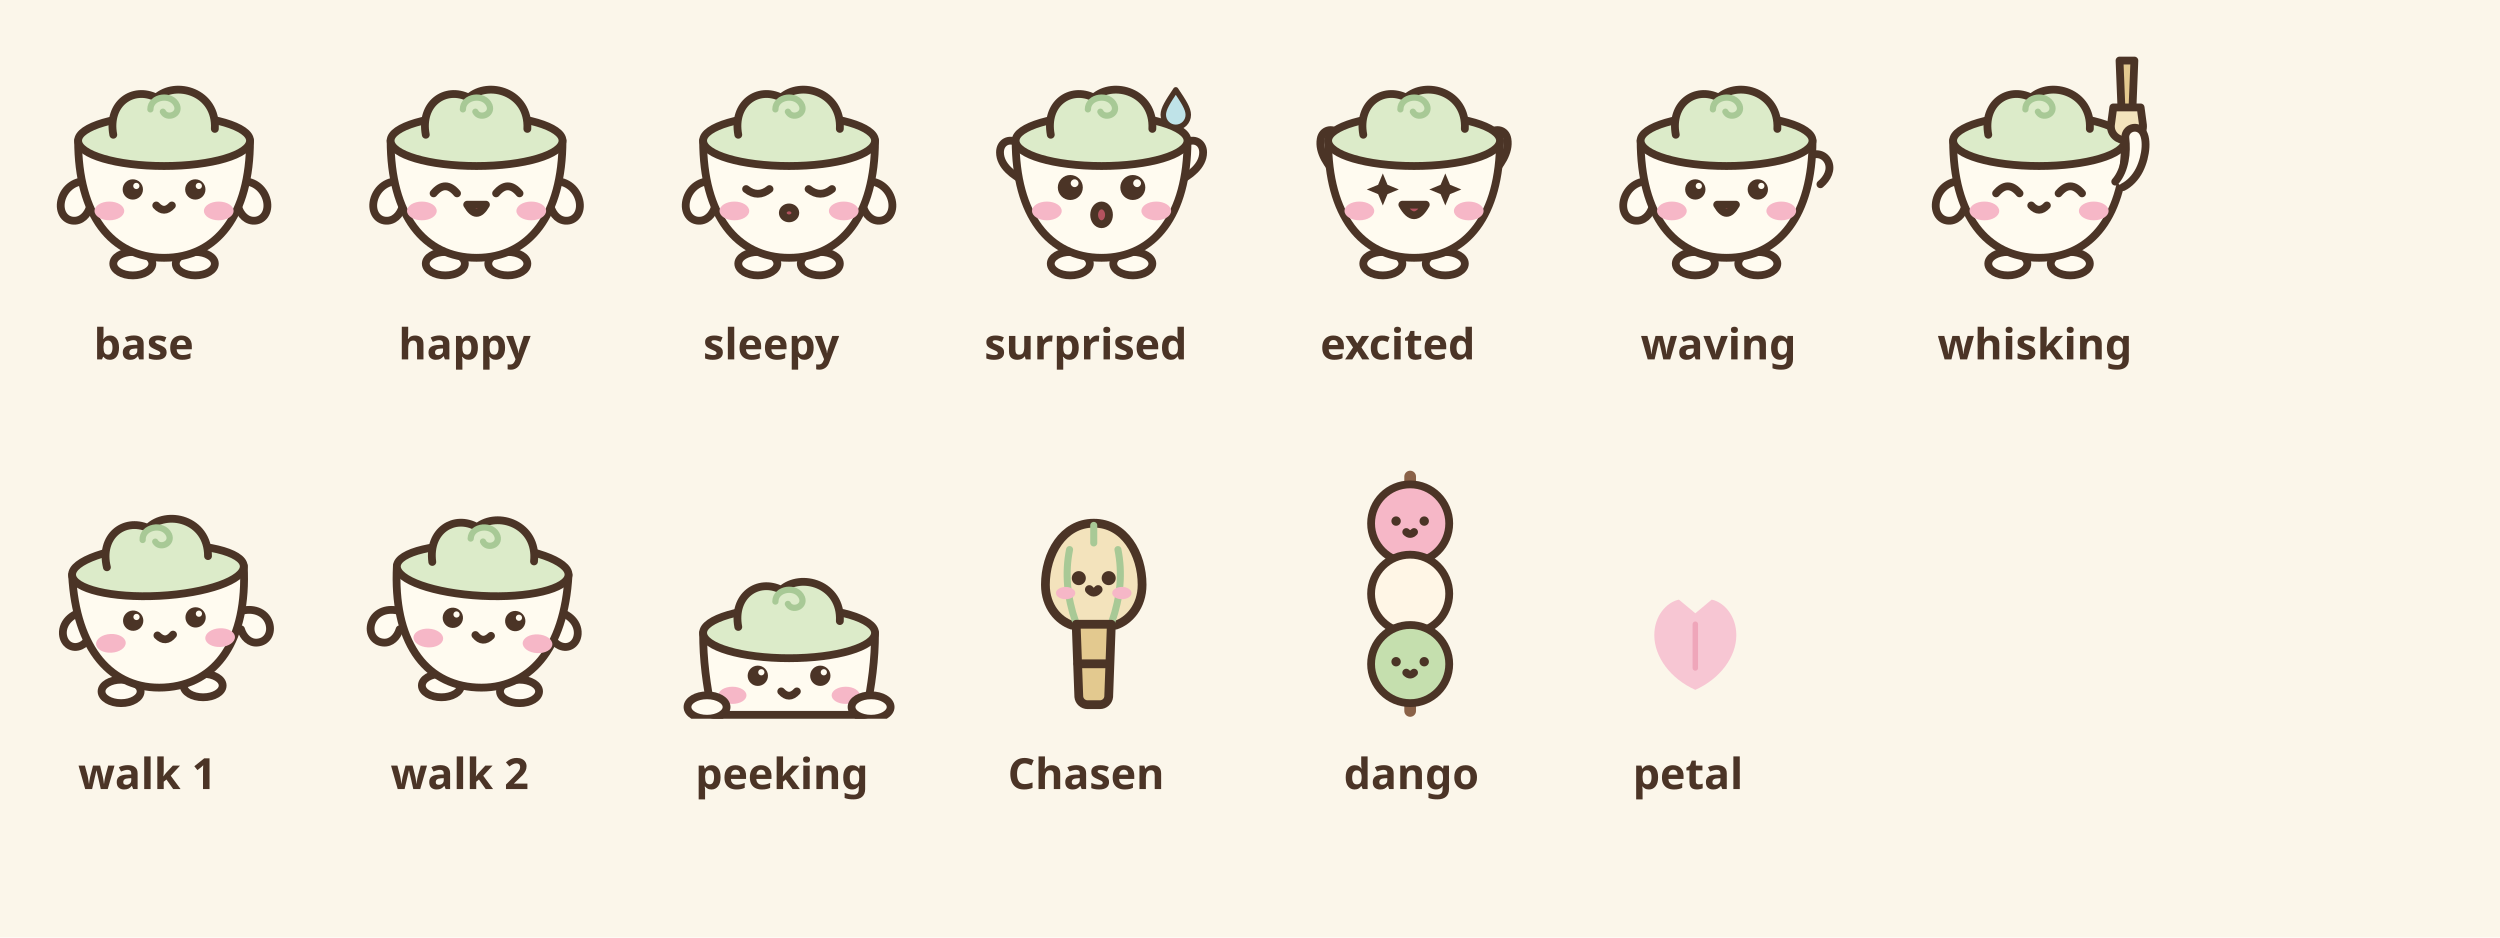
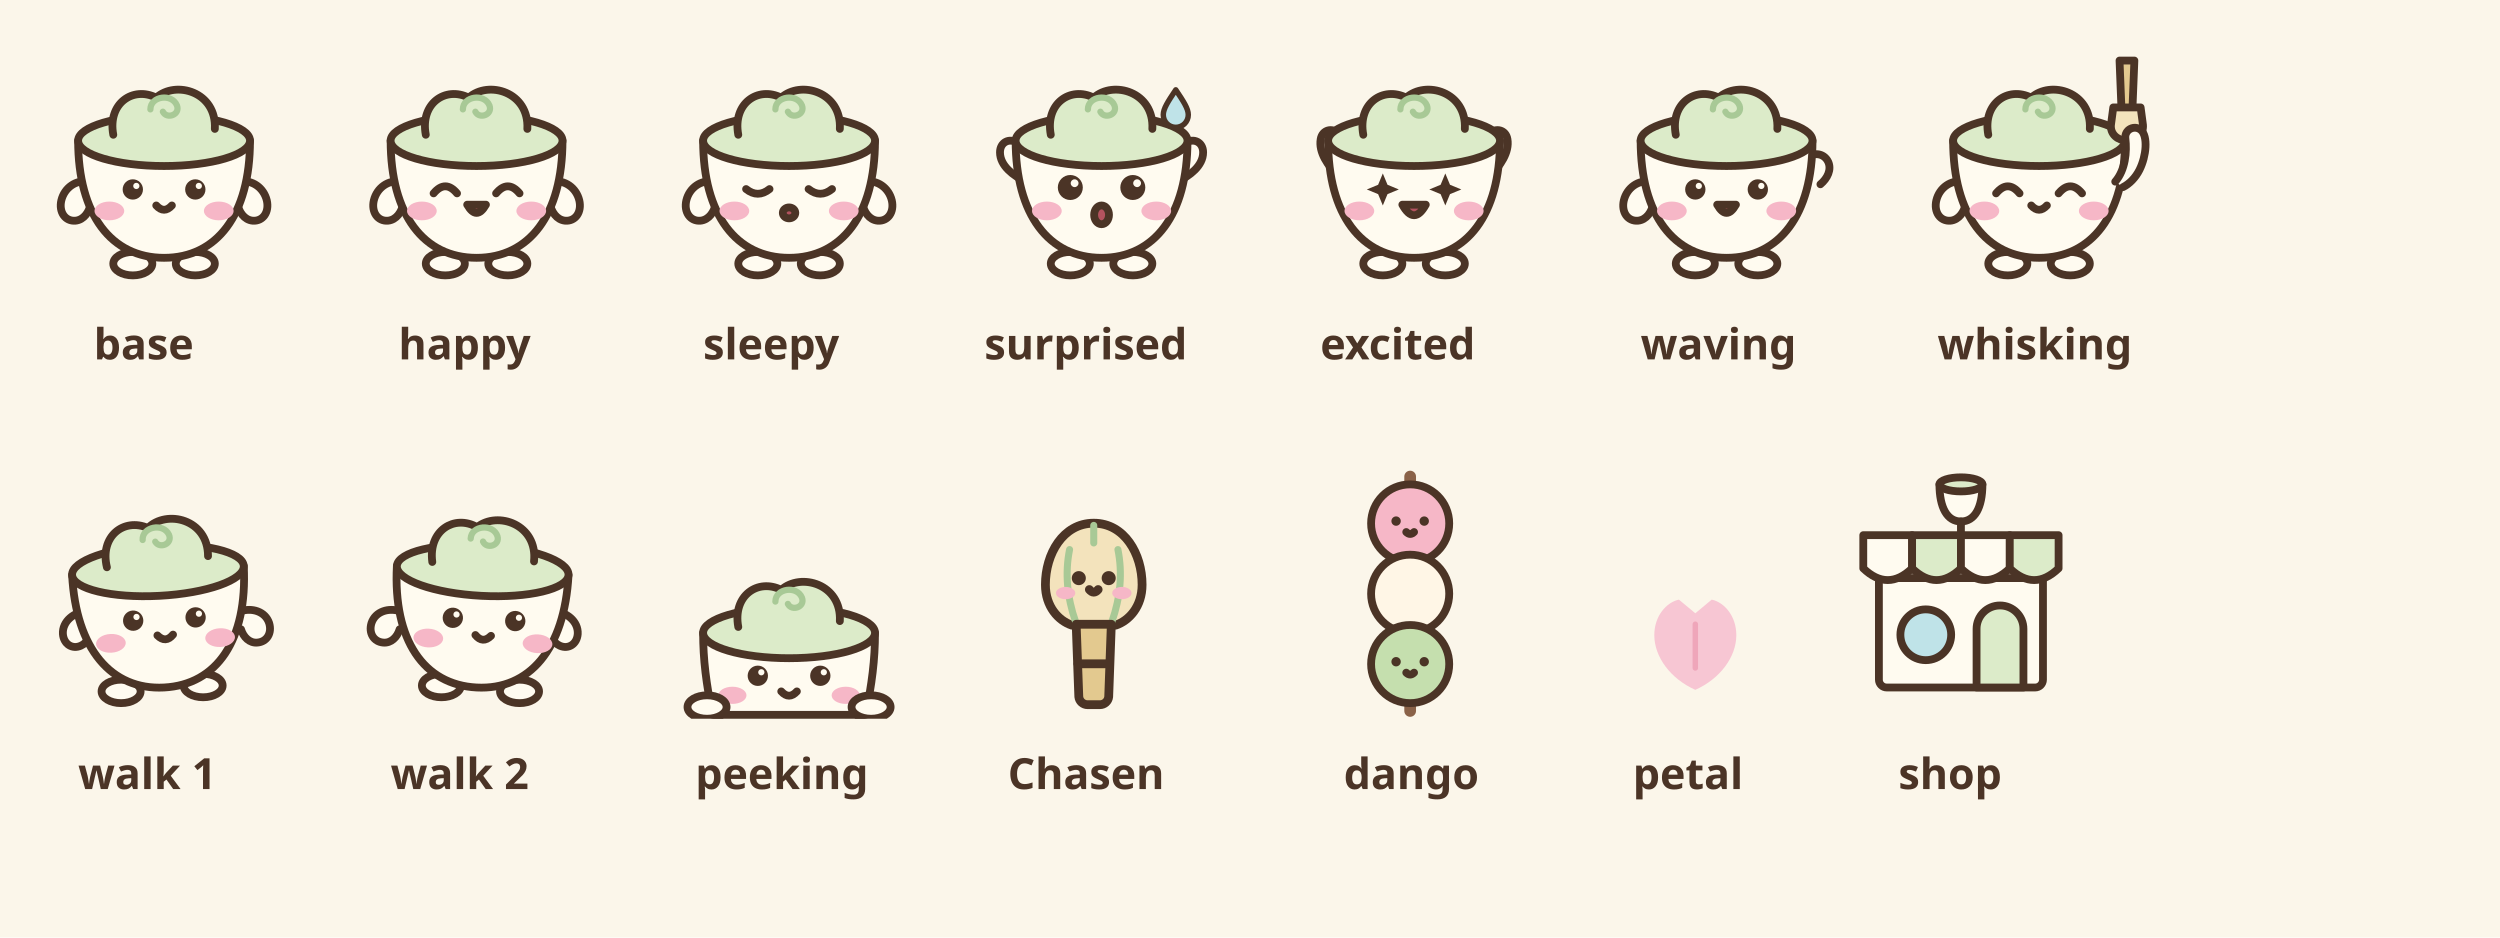
<svg xmlns="http://www.w3.org/2000/svg" viewBox="0 0 640 240" width="640" height="240">
  <defs>
    <symbol id="m-base" viewBox="0 0 64 64">
      <path class="m-o m-c m-arm-l" stroke="#4B3426" stroke-width="2" stroke-linejoin="round" stroke-linecap="round" fill="#FFFBF0" d="M12.5 36.5c-3-.5-6 1.5-6.8 4.8-.7 3 1 5.4 3.6 5.2 2.2-.2 3.6-2.3 4-4.6" />
      <path class="m-o m-c m-arm-r" stroke="#4B3426" stroke-width="2" stroke-linejoin="round" stroke-linecap="round" fill="#FFFBF0" d="M51.5 36.5c3-.5 6 1.5 6.8 4.8.7 3-1 5.4-3.6 5.2-2.2-.2-3.6-2.3-4-4.6" />
      <g class="m-feet">
        <ellipse class="m-o m-c m-foot-l" stroke="#4B3426" stroke-width="2" stroke-linejoin="round" stroke-linecap="round" fill="#FFFBF0" cx="24" cy="57.5" rx="5" ry="3" />
        <ellipse class="m-o m-c m-foot-r" stroke="#4B3426" stroke-width="2" stroke-linejoin="round" stroke-linecap="round" fill="#FFFBF0" cx="40" cy="57.5" rx="5" ry="3" />
      </g>
      <path class="m-o m-c m-cup" stroke="#4B3426" stroke-width="2" stroke-linejoin="round" stroke-linecap="round" fill="#FFFBF0" d="M10 26c0 19 8.5 30 22 30s22-11 22-30z" />
      <g class="m-foamg">
        <ellipse class="m-o m-f" stroke="#4B3426" stroke-width="2" stroke-linejoin="round" stroke-linecap="round" fill="#DCEBC9" cx="32" cy="26" rx="22" ry="6.5" />
        <path class="m-o m-f" stroke="#4B3426" stroke-width="2" stroke-linejoin="round" stroke-linecap="round" fill="#DCEBC9" d="M19 24.5c-1.5-8 5-12.5 11-9.5 5-4.5 15.5-1.5 15 8" />
        <path class="m-s" fill="none" stroke="#A8C996" stroke-width="1.6" stroke-linecap="round" d="M28.5 18c0-3.4 5.5-4.2 6.8-1 .9 2.4-2.6 3.6-3.6 1.6" />
      </g>
      <g class="m-look">
        <g class="m-eyes">
          <circle class="m-ink" fill="#4B3426" cx="24" cy="38.5" r="2.6" />
          <circle class="m-ink" fill="#4B3426" cx="40" cy="38.5" r="2.6" />
          <circle class="m-hi" fill="#FFFBF0" cx="24.9" cy="37.6" r=".8" />
          <circle class="m-hi" fill="#FFFBF0" cx="40.9" cy="37.6" r=".8" />
        </g>
      </g>
      <ellipse class="m-blush" fill="#F6B7C7" cx="18" cy="44" rx="3.8" ry="2.4" />
      <ellipse class="m-blush" fill="#F6B7C7" cx="46" cy="44" rx="3.8" ry="2.4" />
      <path class="m-l m-mouth" fill="none" stroke="#4B3426" stroke-width="2" stroke-linecap="round" stroke-linejoin="round" d="M30 42.6q2 2.2 4 0" />
    </symbol>
    <symbol id="m-happy" viewBox="0 0 64 64">
      <path class="m-o m-c m-arm-l" stroke="#4B3426" stroke-width="2" stroke-linejoin="round" stroke-linecap="round" fill="#FFFBF0" d="M12.5 36.5c-3-.5-6 1.5-6.8 4.8-.7 3 1 5.4 3.6 5.2 2.2-.2 3.6-2.3 4-4.6" />
      <path class="m-o m-c m-arm-r" stroke="#4B3426" stroke-width="2" stroke-linejoin="round" stroke-linecap="round" fill="#FFFBF0" d="M51.5 36.5c3-.5 6 1.5 6.8 4.8.7 3-1 5.4-3.6 5.2-2.2-.2-3.6-2.3-4-4.6" />
      <g class="m-feet">
        <ellipse class="m-o m-c m-foot-l" stroke="#4B3426" stroke-width="2" stroke-linejoin="round" stroke-linecap="round" fill="#FFFBF0" cx="24" cy="57.5" rx="5" ry="3" />
        <ellipse class="m-o m-c m-foot-r" stroke="#4B3426" stroke-width="2" stroke-linejoin="round" stroke-linecap="round" fill="#FFFBF0" cx="40" cy="57.5" rx="5" ry="3" />
      </g>
      <path class="m-o m-c m-cup" stroke="#4B3426" stroke-width="2" stroke-linejoin="round" stroke-linecap="round" fill="#FFFBF0" d="M10 26c0 19 8.5 30 22 30s22-11 22-30z" />
      <g class="m-foamg">
        <ellipse class="m-o m-f" stroke="#4B3426" stroke-width="2" stroke-linejoin="round" stroke-linecap="round" fill="#DCEBC9" cx="32" cy="26" rx="22" ry="6.5" />
        <path class="m-o m-f" stroke="#4B3426" stroke-width="2" stroke-linejoin="round" stroke-linecap="round" fill="#DCEBC9" d="M19 24.5c-1.5-8 5-12.5 11-9.5 5-4.5 15.5-1.5 15 8" />
        <path class="m-s" fill="none" stroke="#A8C996" stroke-width="1.6" stroke-linecap="round" d="M28.5 18c0-3.4 5.5-4.2 6.8-1 .9 2.4-2.6 3.6-3.6 1.6" />
      </g>
      <g class="m-look">
        <g class="m-eyes">
          <path class="m-l" fill="none" stroke="#4B3426" stroke-width="2" stroke-linecap="round" stroke-linejoin="round" d="M21 39.5q3-3.6 6 0M37 39.5q3-3.6 6 0" />
        </g>
      </g>
      <ellipse class="m-blush" fill="#F6B7C7" cx="18" cy="44" rx="3.8" ry="2.4" />
      <ellipse class="m-blush" fill="#F6B7C7" cx="46" cy="44" rx="3.8" ry="2.4" />
      <path class="m-o m-in m-mouth" stroke="#4B3426" stroke-width="2" stroke-linejoin="round" stroke-linecap="round" fill="#B4535F" d="M29.6 42.4q2.4 4.2 4.8 0z" />
    </symbol>
    <symbol id="m-sleepy" viewBox="0 0 64 64">
      <path class="m-o m-c m-arm-l" stroke="#4B3426" stroke-width="2" stroke-linejoin="round" stroke-linecap="round" fill="#FFFBF0" d="M12.5 36.5c-3-.5-6 1.5-6.8 4.8-.7 3 1 5.4 3.6 5.2 2.2-.2 3.6-2.3 4-4.6" />
      <path class="m-o m-c m-arm-r" stroke="#4B3426" stroke-width="2" stroke-linejoin="round" stroke-linecap="round" fill="#FFFBF0" d="M51.5 36.5c3-.5 6 1.5 6.8 4.8.7 3-1 5.4-3.6 5.2-2.2-.2-3.6-2.3-4-4.6" />
      <g class="m-feet">
        <ellipse class="m-o m-c m-foot-l" stroke="#4B3426" stroke-width="2" stroke-linejoin="round" stroke-linecap="round" fill="#FFFBF0" cx="24" cy="57.5" rx="5" ry="3" />
        <ellipse class="m-o m-c m-foot-r" stroke="#4B3426" stroke-width="2" stroke-linejoin="round" stroke-linecap="round" fill="#FFFBF0" cx="40" cy="57.5" rx="5" ry="3" />
      </g>
      <path class="m-o m-c m-cup" stroke="#4B3426" stroke-width="2" stroke-linejoin="round" stroke-linecap="round" fill="#FFFBF0" d="M10 26c0 19 8.5 30 22 30s22-11 22-30z" />
      <g class="m-foamg">
        <ellipse class="m-o m-f" stroke="#4B3426" stroke-width="2" stroke-linejoin="round" stroke-linecap="round" fill="#DCEBC9" cx="32" cy="26" rx="22" ry="6.5" />
        <path class="m-o m-f" stroke="#4B3426" stroke-width="2" stroke-linejoin="round" stroke-linecap="round" fill="#DCEBC9" d="M19 24.5c-1.5-8 5-12.5 11-9.5 5-4.5 15.5-1.5 15 8" />
        <path class="m-s" fill="none" stroke="#A8C996" stroke-width="1.6" stroke-linecap="round" d="M28.5 18c0-3.4 5.5-4.2 6.8-1 .9 2.4-2.6 3.6-3.6 1.6" />
      </g>
      <g class="m-look">
        <g class="m-eyes">
          <path class="m-l" fill="none" stroke="#4B3426" stroke-width="2" stroke-linecap="round" stroke-linejoin="round" d="M21 38.4q3 2.4 6 0M37 38.4q3 2.4 6 0" />
        </g>
      </g>
      <ellipse class="m-blush" fill="#F6B7C7" cx="18" cy="44" rx="3.8" ry="2.4" />
      <ellipse class="m-blush" fill="#F6B7C7" cx="46" cy="44" rx="3.8" ry="2.4" />
      <ellipse class="m-o m-in m-mouth m-yawn" stroke="#4B3426" stroke-width="2" stroke-linejoin="round" stroke-linecap="round" fill="#B4535F" cx="32" cy="44.5" rx="1.6" ry="1.4" />
    </symbol>
    <symbol id="m-surprised" viewBox="0 0 64 64">
      <path class="m-o m-c m-arm-l" stroke="#4B3426" stroke-width="2" stroke-linejoin="round" stroke-linecap="round" fill="#FFFBF0" d="M12.5 36.5c-3-1.5-6.5-4-6.5-7.5 0-2.6 2.4-3.8 4.5-2.4 1.8 1.2 2.8 3.6 3 6" />
      <path class="m-o m-c m-arm-r" stroke="#4B3426" stroke-width="2" stroke-linejoin="round" stroke-linecap="round" fill="#FFFBF0" d="M51.5 36.5c3-1.5 6.5-4 6.5-7.5 0-2.6-2.4-3.8-4.5-2.4-1.8 1.2-2.8 3.6-3 6" />
      <g class="m-feet">
        <ellipse class="m-o m-c m-foot-l" stroke="#4B3426" stroke-width="2" stroke-linejoin="round" stroke-linecap="round" fill="#FFFBF0" cx="24" cy="57.5" rx="5" ry="3" />
        <ellipse class="m-o m-c m-foot-r" stroke="#4B3426" stroke-width="2" stroke-linejoin="round" stroke-linecap="round" fill="#FFFBF0" cx="40" cy="57.5" rx="5" ry="3" />
      </g>
      <path class="m-o m-c m-cup" stroke="#4B3426" stroke-width="2" stroke-linejoin="round" stroke-linecap="round" fill="#FFFBF0" d="M10 26c0 19 8.5 30 22 30s22-11 22-30z" />
      <g class="m-foamg">
        <ellipse class="m-o m-f" stroke="#4B3426" stroke-width="2" stroke-linejoin="round" stroke-linecap="round" fill="#DCEBC9" cx="32" cy="26" rx="22" ry="6.5" />
        <path class="m-o m-f" stroke="#4B3426" stroke-width="2" stroke-linejoin="round" stroke-linecap="round" fill="#DCEBC9" d="M19 24.5c-1.5-8 5-12.5 11-9.5 5-4.5 15.5-1.5 15 8" />
        <path class="m-s" fill="none" stroke="#A8C996" stroke-width="1.6" stroke-linecap="round" d="M28.5 18c0-3.4 5.5-4.2 6.8-1 .9 2.4-2.6 3.6-3.6 1.6" />
      </g>
      <g class="m-look">
        <g class="m-eyes">
          <circle class="m-ink" fill="#4B3426" cx="24" cy="38" r="3.2" />
          <circle class="m-ink" fill="#4B3426" cx="40" cy="38" r="3.2" />
          <circle class="m-hi" fill="#FFFBF0" cx="25.1" cy="36.9" r="1" />
          <circle class="m-hi" fill="#FFFBF0" cx="41.1" cy="36.9" r="1" />
        </g>
      </g>
      <ellipse class="m-blush" fill="#F6B7C7" cx="18" cy="44" rx="3.8" ry="2.4" />
      <ellipse class="m-blush" fill="#F6B7C7" cx="46" cy="44" rx="3.8" ry="2.4" />
      <ellipse class="m-o m-in m-mouth" stroke="#4B3426" stroke-width="2" stroke-linejoin="round" stroke-linecap="round" fill="#B4535F" cx="32" cy="45" rx="1.9" ry="2.4" />
      <path class="m-o m-sweat" stroke="#4B3426" stroke-width="1.4" stroke-linejoin="round" stroke-linecap="round" fill="#BFE3E8" d="M51 13c-2 3-3.2 4.8-3.2 6.4a3.2 3.2 0 0 0 6.4 0c0-1.6-1.2-3.4-3.2-6.4z" />
    </symbol>
    <symbol id="m-excited" viewBox="0 0 64 64">
      <path class="m-o m-c m-arm-l" stroke="#4B3426" stroke-width="2" stroke-linejoin="round" stroke-linecap="round" fill="#FFFBF0" d="M12.5 35c-2.5-2.5-5-6-4.4-9.4.4-2.4 3-3 4.6-1.4 1.6 1.6 2 4.4 1.8 7" />
      <path class="m-o m-c m-arm-r" stroke="#4B3426" stroke-width="2" stroke-linejoin="round" stroke-linecap="round" fill="#FFFBF0" d="M51.5 35c2.5-2.5 5-6 4.4-9.4-.4-2.4-3-3-4.6-1.4-1.6 1.6-2 4.4-1.8 7" />
      <g class="m-feet">
        <ellipse class="m-o m-c m-foot-l" stroke="#4B3426" stroke-width="2" stroke-linejoin="round" stroke-linecap="round" fill="#FFFBF0" cx="24" cy="57.5" rx="5" ry="3" />
        <ellipse class="m-o m-c m-foot-r" stroke="#4B3426" stroke-width="2" stroke-linejoin="round" stroke-linecap="round" fill="#FFFBF0" cx="40" cy="57.5" rx="5" ry="3" />
      </g>
      <path class="m-o m-c m-cup" stroke="#4B3426" stroke-width="2" stroke-linejoin="round" stroke-linecap="round" fill="#FFFBF0" d="M10 26c0 19 8.5 30 22 30s22-11 22-30z" />
      <g class="m-foamg">
        <ellipse class="m-o m-f" stroke="#4B3426" stroke-width="2" stroke-linejoin="round" stroke-linecap="round" fill="#DCEBC9" cx="32" cy="26" rx="22" ry="6.5" />
        <path class="m-o m-f" stroke="#4B3426" stroke-width="2" stroke-linejoin="round" stroke-linecap="round" fill="#DCEBC9" d="M19 24.5c-1.5-8 5-12.5 11-9.5 5-4.5 15.5-1.5 15 8" />
        <path class="m-s" fill="none" stroke="#A8C996" stroke-width="1.6" stroke-linecap="round" d="M28.5 18c0-3.4 5.5-4.2 6.8-1 .9 2.4-2.6 3.6-3.6 1.6" />
      </g>
      <g class="m-look">
        <g class="m-eyes">
          <path class="m-ink" fill="#4B3426" d="M24 34.4l1.2 2.9 2.9 1.2-2.9 1.2-1.2 2.9-1.2-2.9-2.9-1.2 2.9-1.2zM40 34.4l1.2 2.9 2.9 1.2-2.9 1.2-1.2 2.9-1.2-2.9-2.9-1.2 2.9-1.2z" />
        </g>
      </g>
      <ellipse class="m-blush" fill="#F6B7C7" cx="18" cy="44" rx="3.8" ry="2.4" />
      <ellipse class="m-blush" fill="#F6B7C7" cx="46" cy="44" rx="3.8" ry="2.4" />
      <path class="m-o m-in m-mouth" stroke="#4B3426" stroke-width="2" stroke-linejoin="round" stroke-linecap="round" fill="#B4535F" d="M29 42.4q3 5.4 6 0z" />
    </symbol>
    <symbol id="m-wave" viewBox="0 0 64 64">
      <path class="m-o m-c m-arm-l" stroke="#4B3426" stroke-width="2" stroke-linejoin="round" stroke-linecap="round" fill="#FFFBF0" d="M12.5 36.5c-3-.5-6 1.5-6.8 4.8-.7 3 1 5.4 3.6 5.2 2.2-.2 3.6-2.3 4-4.6" />
      <g transform="rotate(-120 52 38)">
        <path class="m-o m-c m-arm-r" stroke="#4B3426" stroke-width="2" stroke-linejoin="round" stroke-linecap="round" fill="#FFFBF0" d="M51.5 36.5c3-.5 6 1.5 6.8 4.8.7 3-1 5.4-3.6 5.2-2.2-.2-3.6-2.3-4-4.6" />
      </g>
      <g class="m-feet">
        <ellipse class="m-o m-c m-foot-l" stroke="#4B3426" stroke-width="2" stroke-linejoin="round" stroke-linecap="round" fill="#FFFBF0" cx="24" cy="57.5" rx="5" ry="3" />
        <ellipse class="m-o m-c m-foot-r" stroke="#4B3426" stroke-width="2" stroke-linejoin="round" stroke-linecap="round" fill="#FFFBF0" cx="40" cy="57.5" rx="5" ry="3" />
      </g>
      <path class="m-o m-c m-cup" stroke="#4B3426" stroke-width="2" stroke-linejoin="round" stroke-linecap="round" fill="#FFFBF0" d="M10 26c0 19 8.5 30 22 30s22-11 22-30z" />
      <g class="m-foamg">
        <ellipse class="m-o m-f" stroke="#4B3426" stroke-width="2" stroke-linejoin="round" stroke-linecap="round" fill="#DCEBC9" cx="32" cy="26" rx="22" ry="6.5" />
        <path class="m-o m-f" stroke="#4B3426" stroke-width="2" stroke-linejoin="round" stroke-linecap="round" fill="#DCEBC9" d="M19 24.5c-1.5-8 5-12.5 11-9.5 5-4.5 15.5-1.5 15 8" />
        <path class="m-s" fill="none" stroke="#A8C996" stroke-width="1.6" stroke-linecap="round" d="M28.5 18c0-3.4 5.5-4.2 6.8-1 .9 2.4-2.6 3.6-3.6 1.6" />
      </g>
      <g class="m-look">
        <g class="m-eyes">
          <circle class="m-ink" fill="#4B3426" cx="24" cy="38.5" r="2.6" />
          <circle class="m-ink" fill="#4B3426" cx="40" cy="38.5" r="2.6" />
          <circle class="m-hi" fill="#FFFBF0" cx="24.9" cy="37.6" r=".8" />
          <circle class="m-hi" fill="#FFFBF0" cx="40.9" cy="37.6" r=".8" />
        </g>
      </g>
      <ellipse class="m-blush" fill="#F6B7C7" cx="18" cy="44" rx="3.8" ry="2.4" />
      <ellipse class="m-blush" fill="#F6B7C7" cx="46" cy="44" rx="3.8" ry="2.4" />
      <path class="m-o m-in m-mouth" stroke="#4B3426" stroke-width="2" stroke-linejoin="round" stroke-linecap="round" fill="#B4535F" d="M29.6 42.4q2.4 4.2 4.8 0z" />
    </symbol>
    <symbol id="m-whisk" viewBox="0 0 64 64">
      <path class="m-o m-c m-arm-l" stroke="#4B3426" stroke-width="2" stroke-linejoin="round" stroke-linecap="round" fill="#FFFBF0" d="M12.5 36.5c-3-.5-6 1.5-6.8 4.8-.7 3 1 5.4 3.6 5.2 2.2-.2 3.6-2.3 4-4.6" />
      <g class="m-feet">
        <ellipse class="m-o m-c m-foot-l" stroke="#4B3426" stroke-width="2" stroke-linejoin="round" stroke-linecap="round" fill="#FFFBF0" cx="24" cy="57.5" rx="5" ry="3" />
        <ellipse class="m-o m-c m-foot-r" stroke="#4B3426" stroke-width="2" stroke-linejoin="round" stroke-linecap="round" fill="#FFFBF0" cx="40" cy="57.5" rx="5" ry="3" />
      </g>
      <path class="m-o m-c m-cup" stroke="#4B3426" stroke-width="2" stroke-linejoin="round" stroke-linecap="round" fill="#FFFBF0" d="M10 26c0 19 8.5 30 22 30s22-11 22-30z" />
      <g class="m-foamg">
        <ellipse class="m-o m-f" stroke="#4B3426" stroke-width="2" stroke-linejoin="round" stroke-linecap="round" fill="#DCEBC9" cx="32" cy="26" rx="22" ry="6.5" />
        <path class="m-o m-f" stroke="#4B3426" stroke-width="2" stroke-linejoin="round" stroke-linecap="round" fill="#DCEBC9" d="M19 24.5c-1.5-8 5-12.5 11-9.5 5-4.5 15.5-1.5 15 8" />
        <path class="m-s" fill="none" stroke="#A8C996" stroke-width="1.6" stroke-linecap="round" d="M28.5 18c0-3.4 5.5-4.2 6.8-1 .9 2.4-2.6 3.6-3.6 1.6" />
      </g>
      <g class="m-arm-r m-whiskarm">
        <path class="m-o m-bam" stroke="#4B3426" stroke-width="2" stroke-linejoin="round" stroke-linecap="round" fill="#E3C98F" d="M52.6 5.5h3.8l-.5 12.5h-2.8z" />
        <path class="m-o m-tine" stroke="#4B3426" stroke-width="2" stroke-linejoin="round" stroke-linecap="round" fill="#F3E3BC" d="M51 17.5h7l.6 4.5c.2 2.4-1.8 4-4.1 4s-4.3-1.6-4.1-4z" />
        <path class="m-o m-c" stroke="#4B3426" stroke-width="2" stroke-linejoin="round" stroke-linecap="round" fill="#FFFBF0" d="M51.5 36.5c2.6-3 3-7.6 2.6-11-.3-2.4 2.4-3.6 4-2.2 1.8 1.6 1.4 6.6-.4 10.2-1 2-2.6 3.6-4.2 4.4" />
      </g>
      <g class="m-look">
        <g class="m-eyes">
          <path class="m-l" fill="none" stroke="#4B3426" stroke-width="2" stroke-linecap="round" stroke-linejoin="round" d="M21 39.5q3-3.6 6 0M37 39.5q3-3.6 6 0" />
        </g>
      </g>
      <ellipse class="m-blush" fill="#F6B7C7" cx="18" cy="44" rx="3.8" ry="2.4" />
      <ellipse class="m-blush" fill="#F6B7C7" cx="46" cy="44" rx="3.8" ry="2.4" />
      <path class="m-l m-mouth" fill="none" stroke="#4B3426" stroke-width="2" stroke-linecap="round" stroke-linejoin="round" d="M30 42.6q2 2.2 4 0" />
    </symbol>
    <symbol id="m-walk1" viewBox="0 0 64 64">
      <path class="m-o m-c m-arm-l" stroke="#4B3426" stroke-width="2" stroke-linejoin="round" stroke-linecap="round" fill="#FFFBF0" d="M12.5 36.5c-3.5 0-6.6 2.6-6.4 5.8.2 2.6 2.4 4 4.6 3 1.8-.8 2.6-2.8 2.6-4.8" />
      <path class="m-o m-c m-arm-r" stroke="#4B3426" stroke-width="2" stroke-linejoin="round" stroke-linecap="round" fill="#FFFBF0" d="M51.5 36.5c3-1 6.4 0 7.4 3 .8 2.6-.6 4.8-3 5-2 .2-3.6-1.4-4.2-3.4" />
      <g class="m-feet">
        <ellipse class="m-o m-c m-foot-l" stroke="#4B3426" stroke-width="2" stroke-linejoin="round" stroke-linecap="round" fill="#FFFBF0" cx="21" cy="57" rx="5" ry="3" />
        <ellipse class="m-o m-c m-foot-r" stroke="#4B3426" stroke-width="2" stroke-linejoin="round" stroke-linecap="round" fill="#FFFBF0" cx="42" cy="55.5" rx="5" ry="3" />
      </g>
      <g transform="rotate(-3 32 56)">
        <path class="m-o m-c m-cup" stroke="#4B3426" stroke-width="2" stroke-linejoin="round" stroke-linecap="round" fill="#FFFBF0" d="M10 26c0 19 8.5 30 22 30s22-11 22-30z" />
        <g class="m-foamg">
          <ellipse class="m-o m-f" stroke="#4B3426" stroke-width="2" stroke-linejoin="round" stroke-linecap="round" fill="#DCEBC9" cx="32" cy="26" rx="22" ry="6.5" />
          <path class="m-o m-f" stroke="#4B3426" stroke-width="2" stroke-linejoin="round" stroke-linecap="round" fill="#DCEBC9" d="M19 24.5c-1.5-8 5-12.5 11-9.5 5-4.5 15.5-1.5 15 8" />
          <path class="m-s" fill="none" stroke="#A8C996" stroke-width="1.6" stroke-linecap="round" d="M28.5 18c0-3.4 5.5-4.2 6.8-1 .9 2.4-2.6 3.6-3.6 1.6" />
        </g>
        <g class="m-look">
          <g class="m-eyes">
            <circle class="m-ink" fill="#4B3426" cx="25" cy="38.5" r="2.6" />
            <circle class="m-ink" fill="#4B3426" cx="41" cy="38.5" r="2.6" />
            <circle class="m-hi" fill="#FFFBF0" cx="25.9" cy="37.6" r=".8" />
            <circle class="m-hi" fill="#FFFBF0" cx="41.9" cy="37.6" r=".8" />
          </g>
        </g>
        <ellipse class="m-blush" fill="#F6B7C7" cx="19" cy="44" rx="3.8" ry="2.4" />
        <ellipse class="m-blush" fill="#F6B7C7" cx="47" cy="44" rx="3.8" ry="2.4" />
        <path class="m-l m-mouth" fill="none" stroke="#4B3426" stroke-width="2" stroke-linecap="round" stroke-linejoin="round" d="M31 42.6q2 2.2 4 0" />
      </g>
    </symbol>
    <symbol id="m-walk2" viewBox="0 0 64 64">
      <path class="m-o m-c m-arm-l" stroke="#4B3426" stroke-width="2" stroke-linejoin="round" stroke-linecap="round" fill="#FFFBF0" d="M12.5 36.5c-3-1-6.4 0-7.4 3-.8 2.6.6 4.8 3 5 2 .2 3.6-1.4 4.2-3.4" />
      <path class="m-o m-c m-arm-r" stroke="#4B3426" stroke-width="2" stroke-linejoin="round" stroke-linecap="round" fill="#FFFBF0" d="M51.5 36.5c3.5 0 6.6 2.6 6.4 5.8-.2 2.6-2.4 4-4.6 3-1.8-.8-2.6-2.8-2.6-4.8" />
      <g class="m-feet">
        <ellipse class="m-o m-c m-foot-l" stroke="#4B3426" stroke-width="2" stroke-linejoin="round" stroke-linecap="round" fill="#FFFBF0" cx="23" cy="55.5" rx="5" ry="3" />
        <ellipse class="m-o m-c m-foot-r" stroke="#4B3426" stroke-width="2" stroke-linejoin="round" stroke-linecap="round" fill="#FFFBF0" cx="43" cy="57" rx="5" ry="3" />
      </g>
      <g transform="rotate(3 32 56)">
        <path class="m-o m-c m-cup" stroke="#4B3426" stroke-width="2" stroke-linejoin="round" stroke-linecap="round" fill="#FFFBF0" d="M10 26c0 19 8.5 30 22 30s22-11 22-30z" />
        <g class="m-foamg">
          <ellipse class="m-o m-f" stroke="#4B3426" stroke-width="2" stroke-linejoin="round" stroke-linecap="round" fill="#DCEBC9" cx="32" cy="26" rx="22" ry="6.5" />
          <path class="m-o m-f" stroke="#4B3426" stroke-width="2" stroke-linejoin="round" stroke-linecap="round" fill="#DCEBC9" d="M19 24.5c-1.5-8 5-12.5 11-9.5 5-4.5 15.5-1.5 15 8" />
          <path class="m-s" fill="none" stroke="#A8C996" stroke-width="1.6" stroke-linecap="round" d="M28.5 18c0-3.4 5.5-4.2 6.8-1 .9 2.4-2.6 3.6-3.6 1.6" />
        </g>
        <g class="m-look">
          <g class="m-eyes">
            <circle class="m-ink" fill="#4B3426" cx="25" cy="38.5" r="2.6" />
            <circle class="m-ink" fill="#4B3426" cx="41" cy="38.5" r="2.6" />
            <circle class="m-hi" fill="#FFFBF0" cx="25.9" cy="37.6" r=".8" />
            <circle class="m-hi" fill="#FFFBF0" cx="41.9" cy="37.6" r=".8" />
          </g>
        </g>
        <ellipse class="m-blush" fill="#F6B7C7" cx="19" cy="44" rx="3.8" ry="2.4" />
        <ellipse class="m-blush" fill="#F6B7C7" cx="47" cy="44" rx="3.8" ry="2.4" />
        <path class="m-l m-mouth" fill="none" stroke="#4B3426" stroke-width="2" stroke-linecap="round" stroke-linejoin="round" d="M31 42.6q2 2.2 4 0" />
      </g>
    </symbol>
    <symbol id="m-peek" viewBox="0 0 64 38">
      <path class="m-o m-c m-cup" stroke="#4B3426" stroke-width="2" stroke-linejoin="round" stroke-linecap="round" fill="#FFFBF0" d="M10 16c0 7 .8 13 2.4 21h39.2c1.6-8 2.4-14 2.4-21z" />
      <g class="m-foamg">
        <ellipse class="m-o m-f" stroke="#4B3426" stroke-width="2" stroke-linejoin="round" stroke-linecap="round" fill="#DCEBC9" cx="32" cy="16" rx="22" ry="6.5" />
        <path class="m-o m-f" stroke="#4B3426" stroke-width="2" stroke-linejoin="round" stroke-linecap="round" fill="#DCEBC9" d="M19 14.5c-1.5-8 5-12.5 11-9.5 5-4.5 15.5-1.5 15 8" />
        <path class="m-s" fill="none" stroke="#A8C996" stroke-width="1.6" stroke-linecap="round" d="M28.5 8c0-3.4 5.5-4.2 6.8-1 .9 2.4-2.6 3.6-3.6 1.6" />
      </g>
      <g class="m-look">
        <g class="m-eyes">
          <circle class="m-ink" fill="#4B3426" cx="24" cy="27" r="2.6" />
          <circle class="m-ink" fill="#4B3426" cx="40" cy="27" r="2.6" />
          <circle class="m-hi" fill="#FFFBF0" cx="24.9" cy="26.1" r=".8" />
          <circle class="m-hi" fill="#FFFBF0" cx="40.9" cy="26.1" r=".8" />
        </g>
      </g>
      <ellipse class="m-blush" fill="#F6B7C7" cx="17.5" cy="32" rx="3.6" ry="2.2" />
      <ellipse class="m-blush" fill="#F6B7C7" cx="46.5" cy="32" rx="3.6" ry="2.2" />
      <path class="m-l m-mouth" fill="none" stroke="#4B3426" stroke-width="2" stroke-linecap="round" stroke-linejoin="round" d="M30 31q2 2.2 4 0" />
      <ellipse class="m-o m-c" stroke="#4B3426" stroke-width="2" stroke-linejoin="round" stroke-linecap="round" fill="#FFFBF0" cx="11" cy="35" rx="5" ry="3" />
      <ellipse class="m-o m-c" stroke="#4B3426" stroke-width="2" stroke-linejoin="round" stroke-linecap="round" fill="#FFFBF0" cx="53" cy="35" rx="5" ry="3" />
    </symbol>
    <symbol id="c-chasen" viewBox="0 0 32 48">
      <path class="m-o m-tine" stroke="#4B3426" stroke-width="2" stroke-linejoin="round" stroke-linecap="round" fill="#F3E3BC" d="M16 3.5c-7 0-11 7-11 14 0 5 3 8.2 6 9.2h10c3-1 6-4.2 6-9.2 0-7-4-14-11-14z" />
      <path class="m-s m-tl" fill="none" stroke="#A8C996" stroke-width="1.6" stroke-linecap="round" d="M10.5 9.5q-1.6 8 1.4 16.5M21.5 9.5q1.6 8-1.4 16.5M16 4v4" />
      <path class="m-o m-bam" stroke="#4B3426" stroke-width="2" stroke-linejoin="round" stroke-linecap="round" fill="#E3C98F" d="M12 26.5h8l-.6 16.5a2 2 0 0 1-2 1.8h-2.8a2 2 0 0 1-2-1.8z" />
      <path class="m-l" fill="none" stroke="#4B3426" stroke-width="2" stroke-linecap="round" stroke-linejoin="round" d="M12.4 35.5h7.2" />
      <circle class="m-ink" fill="#4B3426" cx="12.6" cy="16" r="1.6" />
      <circle class="m-ink" fill="#4B3426" cx="19.4" cy="16" r="1.6" />
      <ellipse class="m-blush" fill="#F6B7C7" cx="9.6" cy="19.4" rx="2.2" ry="1.4" />
      <ellipse class="m-blush" fill="#F6B7C7" cx="22.4" cy="19.4" rx="2.2" ry="1.4" />
      <path class="m-l" fill="none" stroke="#4B3426" stroke-width="2" stroke-linecap="round" stroke-linejoin="round" d="M15 18.6q1 1.2 2 0" />
    </symbol>
    <symbol id="c-dango" viewBox="0 0 32 64">
      <path class="m-stick" stroke="#8A6248" stroke-width="3" stroke-linecap="round" fill="none" d="M16 2v60" />
      <circle class="m-o m-d1" stroke="#4B3426" stroke-width="2" stroke-linejoin="round" stroke-linecap="round" fill="#F6B7C7" cx="16" cy="14" r="10" />
      <circle class="m-o m-d2" stroke="#4B3426" stroke-width="2" stroke-linejoin="round" stroke-linecap="round" fill="#FFF6E6" cx="16" cy="32" r="10" />
      <circle class="m-o m-d3" stroke="#4B3426" stroke-width="2" stroke-linejoin="round" stroke-linecap="round" fill="#C5DFAE" cx="16" cy="50" r="10" />
      <circle class="m-ink" fill="#4B3426" cx="12.4" cy="13.4" r="1.2" />
      <circle class="m-ink" fill="#4B3426" cx="19.6" cy="13.4" r="1.2" />
      <path class="m-l" fill="none" stroke="#4B3426" stroke-width="2" stroke-linecap="round" stroke-linejoin="round" d="M15 16.2q1 1 2 0" />
      <ellipse class="m-blush" fill="#F6B7C7" cx="10" cy="17" rx="1.8" ry="1.1" />
      <ellipse class="m-blush" fill="#F6B7C7" cx="22" cy="17" rx="1.8" ry="1.1" />
      <circle class="m-ink" fill="#4B3426" cx="12.4" cy="49.4" r="1.2" />
      <circle class="m-ink" fill="#4B3426" cx="19.6" cy="49.4" r="1.2" />
      <path class="m-l" fill="none" stroke="#4B3426" stroke-width="2" stroke-linecap="round" stroke-linejoin="round" d="M15 52.2q1 1 2 0" />
    </symbol>
    <symbol id="c-petal" viewBox="0 0 20 20">
      <path class="m-petal" fill="#F7C6D3" d="M10 19c-4.5-2-7.5-6-7.5-10 0-3.5 2.2-6 4.5-6.5L10 5l3-2.5c2.3.5 4.5 3 4.5 6.5 0 4-3 8-7.5 10z" />
      <path class="m-petal-v" stroke="#EFA6BA" stroke-width="1" stroke-linecap="round" fill="none" d="M10 7v8" />
+     </symbol>
+     <symbol id="s-shop" viewBox="0 0 64 64">
+       <path class="m-o m-c" stroke="#4B3426" stroke-width="2" stroke-linejoin="round" stroke-linecap="round" fill="#FFFBF0" d="M11 28h42v26a2 2 0 0 1-2 2H13a2 2 0 0 1-2-2z" />
+       <circle class="m-o sh-win" stroke="#4B3426" stroke-width="2" stroke-linejoin="round" stroke-linecap="round" fill="#BFE3E8" cx="23" cy="42.5" r="6.5" />
+       <path class="m-o m-f sh-door" stroke="#4B3426" stroke-width="2" stroke-linejoin="round" stroke-linecap="round" fill="#DCEBC9" d="M36 56V41a6 6 0 0 1 12 0v15z" />
+       <path class="m-o m-c sh-s1" stroke="#4B3426" stroke-width="2" stroke-linejoin="round" stroke-linecap="round" fill="#FFFBF0" d="M7 17h12.5v8.5q-6.25 6-12.5 0z" />
+       <path class="m-o m-f sh-s2" stroke="#4B3426" stroke-width="2" stroke-linejoin="round" stroke-linecap="round" fill="#DCEBC9" d="M19.5 17H32v8.5q-6.25 6-12.5 0z" />
+       <path class="m-o m-c sh-s1" stroke="#4B3426" stroke-width="2" stroke-linejoin="round" stroke-linecap="round" fill="#FFFBF0" d="M32 17h12.5v8.5q-6.25 6-12.5 0z" />
+       <path class="m-o m-f sh-s2" stroke="#4B3426" stroke-width="2" stroke-linejoin="round" stroke-linecap="round" fill="#DCEBC9" d="M44.5 17H57v8.5q-6.25 6-12.5 0z" />
+       <path class="m-o m-c" stroke="#4B3426" stroke-width="2" stroke-linejoin="round" stroke-linecap="round" fill="#FFFBF0" d="M26.5 4h11c0 6-2 9.5-5.5 9.5S26.5 10 26.5 4z" />
+       <ellipse class="m-o m-f" stroke="#4B3426" stroke-width="2" stroke-linejoin="round" stroke-linecap="round" fill="#DCEBC9" cx="32" cy="4" rx="5.5" ry="1.8" />
+       <path class="m-l" fill="none" stroke="#4B3426" stroke-width="2" stroke-linecap="round" d="M32 13.5V17" />
    </symbol>
  </defs>
  <g id="sheet">
    <rect width="640" height="240" fill="#FBF6EA" />
    <use href="#m-base" x="10" y="10" width="64" height="64" />
    <text font-family="sans-serif" font-size="11" font-weight="700" fill="#4B3426" x="24" y="92">base</text>
    <use href="#m-happy" x="90" y="10" width="64" height="64" />
    <text font-family="sans-serif" font-size="11" font-weight="700" fill="#4B3426" x="102" y="92">happy</text>
    <use href="#m-sleepy" x="170" y="10" width="64" height="64" />
    <text font-family="sans-serif" font-size="11" font-weight="700" fill="#4B3426" x="180" y="92">sleepy</text>
    <use href="#m-surprised" x="250" y="10" width="64" height="64" />
    <text font-family="sans-serif" font-size="11" font-weight="700" fill="#4B3426" x="252" y="92">surprised</text>
    <use href="#m-excited" x="330" y="10" width="64" height="64" />
    <text font-family="sans-serif" font-size="11" font-weight="700" fill="#4B3426" x="338" y="92">excited</text>
    <use href="#m-wave" x="410" y="10" width="64" height="64" />
    <text font-family="sans-serif" font-size="11" font-weight="700" fill="#4B3426" x="420" y="92">waving</text>
    <use href="#m-whisk" x="490" y="10" width="64" height="64" />
    <text font-family="sans-serif" font-size="11" font-weight="700" fill="#4B3426" x="496" y="92">whisking</text>
    <use href="#m-walk1" x="10" y="120" width="64" height="64" />
    <text font-family="sans-serif" font-size="11" font-weight="700" fill="#4B3426" x="20" y="202">walk 1</text>
    <use href="#m-walk2" x="90" y="120" width="64" height="64" />
    <text font-family="sans-serif" font-size="11" font-weight="700" fill="#4B3426" x="100" y="202">walk 2</text>
    <use href="#m-peek" x="170" y="146" width="64" height="38" />
    <text font-family="sans-serif" font-size="11" font-weight="700" fill="#4B3426" x="178" y="202">peeking</text>
    <use href="#c-chasen" x="262" y="130" width="36" height="54" />
    <text font-family="sans-serif" font-size="11" font-weight="700" fill="#4B3426" x="258" y="202">Chasen</text>
    <use href="#c-dango" x="345" y="120" width="32" height="64" />
    <text font-family="sans-serif" font-size="11" font-weight="700" fill="#4B3426" x="344" y="202">dango</text>
    <use href="#c-petal" x="420" y="150" width="28" height="28" />
    <text font-family="sans-serif" font-size="11" font-weight="700" fill="#4B3426" x="418" y="202">petal</text>
+     <use href="#s-shop" x="470" y="120" width="64" height="64" />
+     <text font-family="sans-serif" font-size="11" font-weight="700" fill="#4B3426" x="486" y="202">shop</text>
  </g>
</svg>
